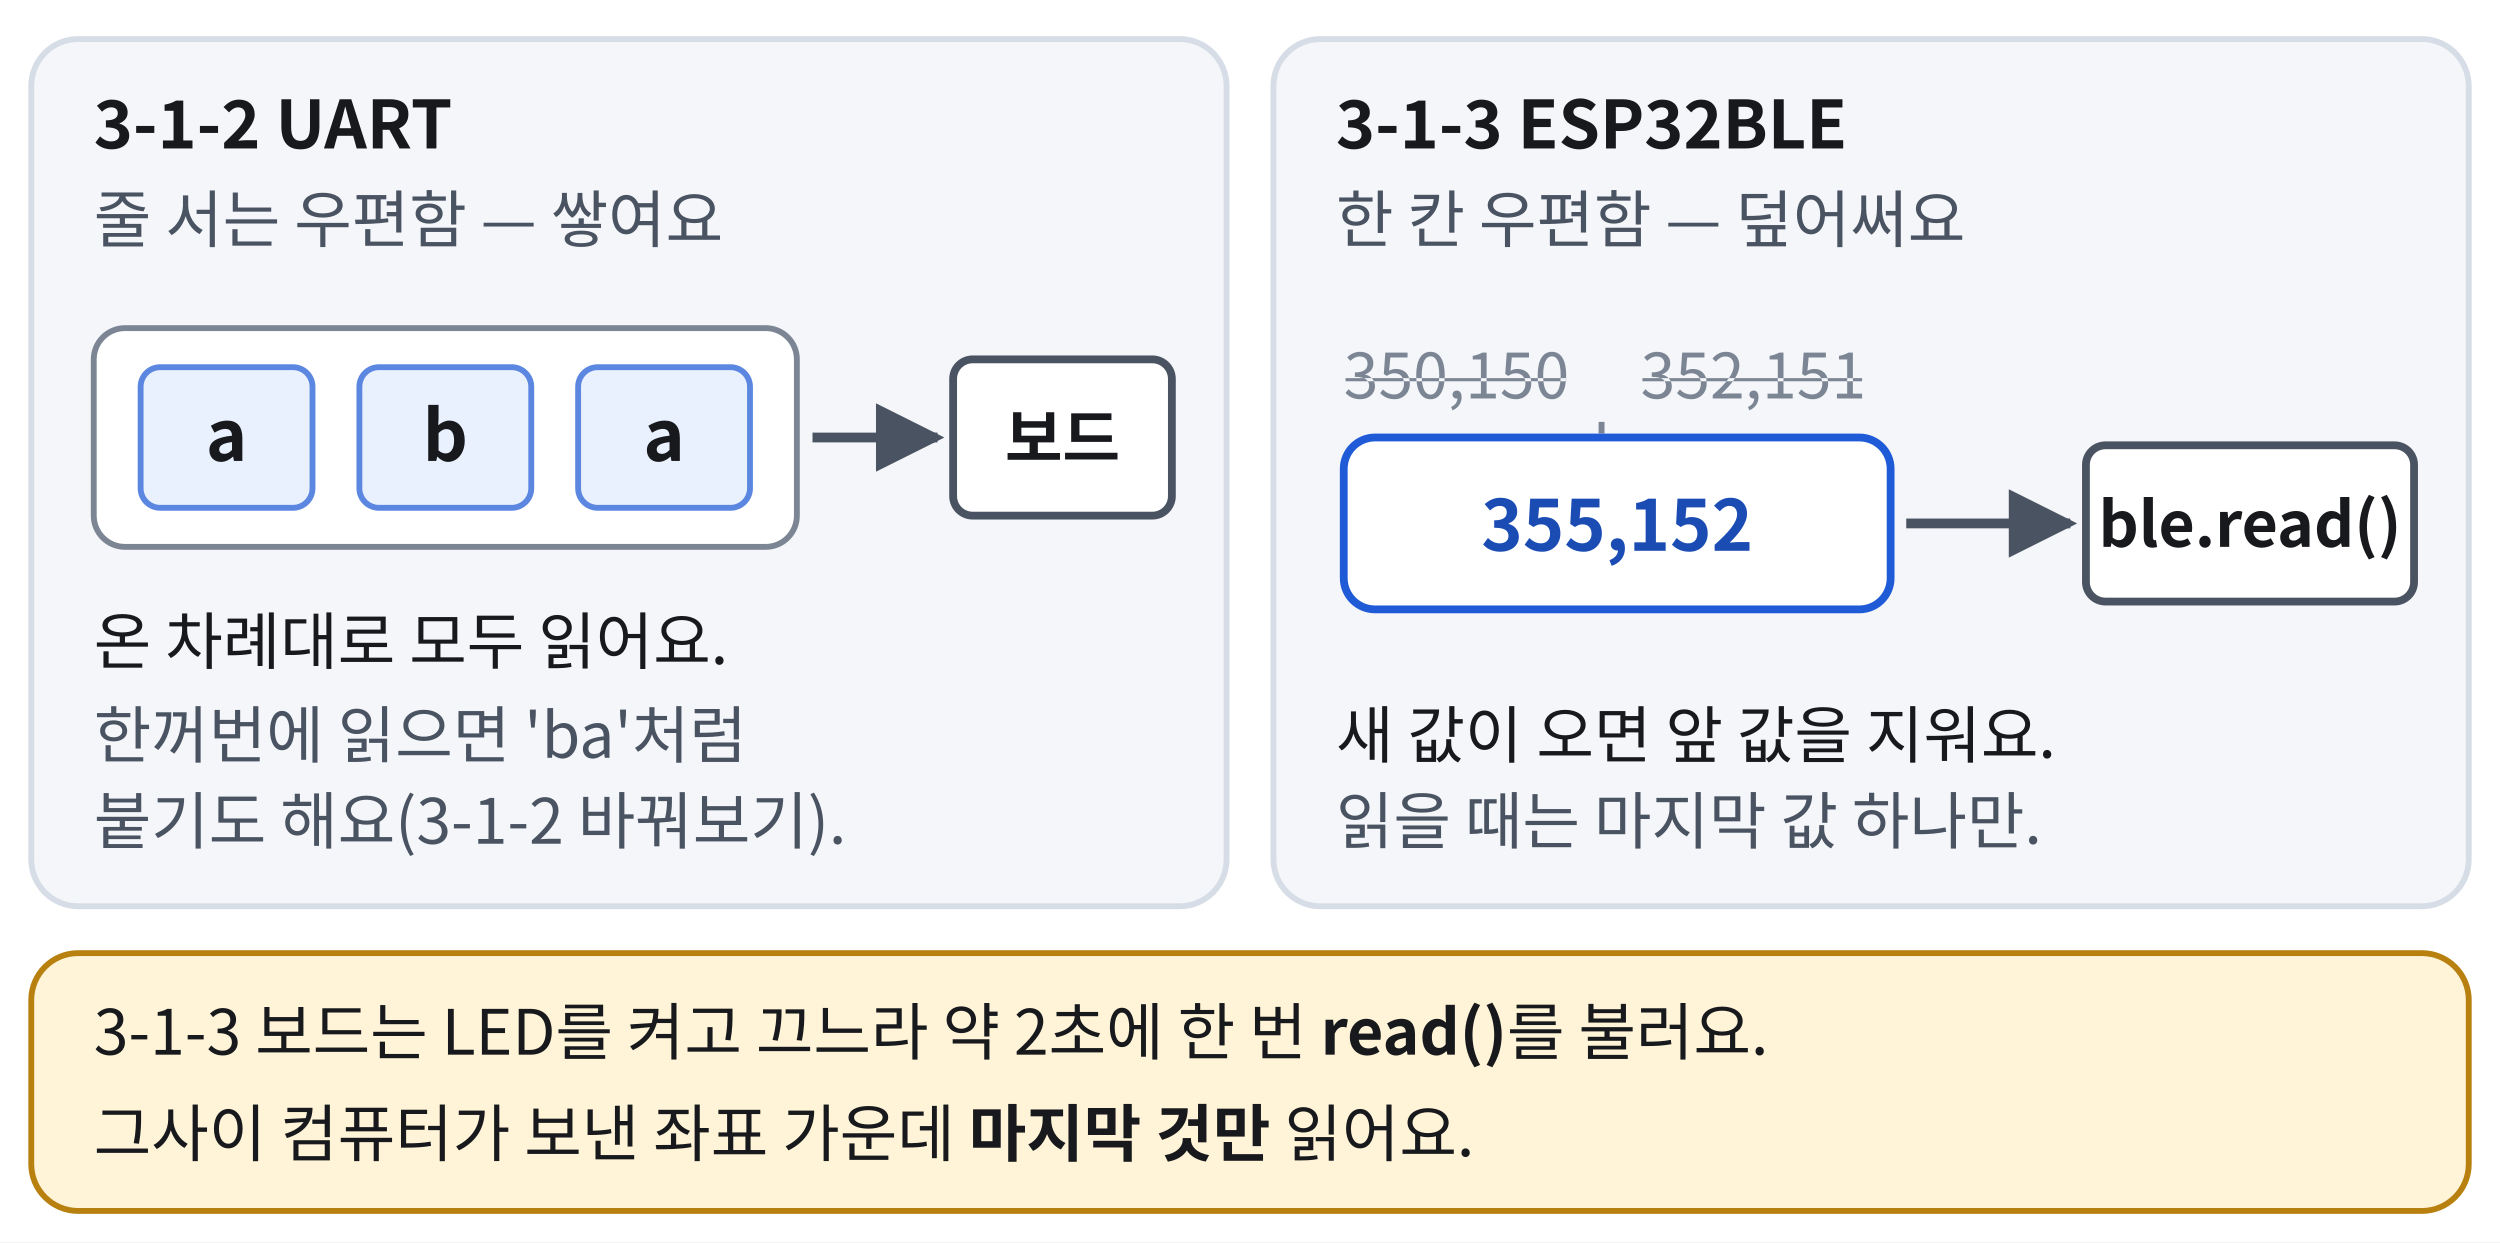
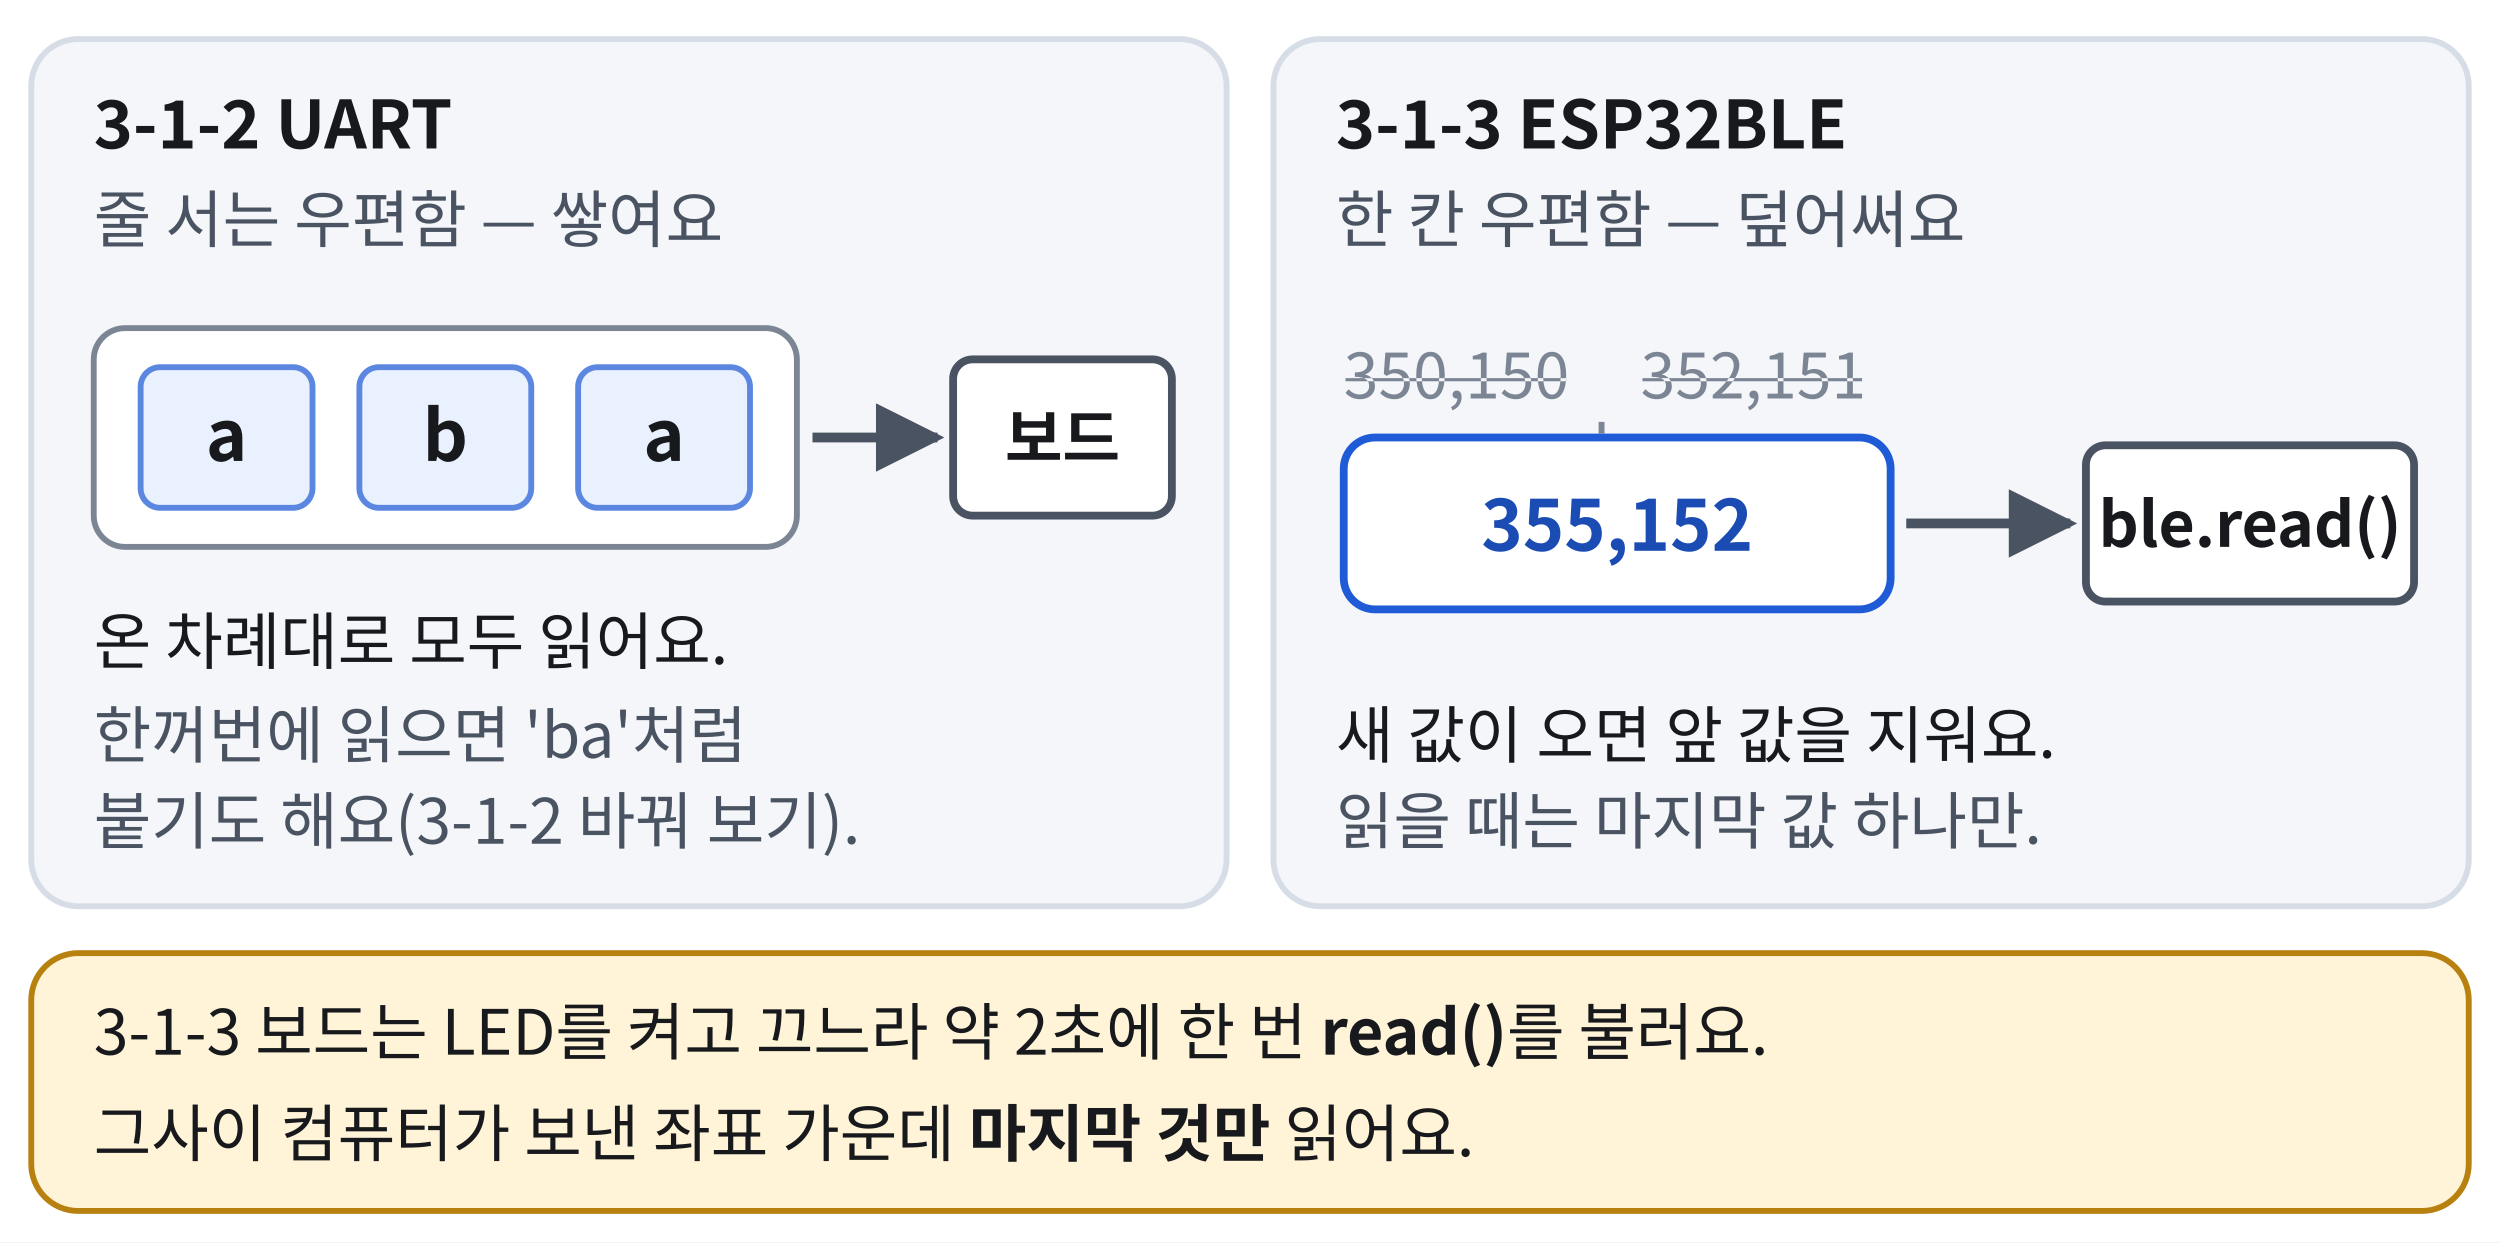
<svg xmlns="http://www.w3.org/2000/svg" viewBox="0 0 640 318" width="640" height="318" role="img" aria-labelledby="title desc">
  <defs>
    <marker id="arrow" viewBox="0 0 10 10" refX="9" refY="5" markerWidth="7" markerHeight="7" orient="auto-start-reverse">
      <path d="M0 0 L10 5 L0 10 Z" fill="#4a5361" />
    </marker>
  </defs>
  <rect width="640" height="318" fill="#ffffff" />
  <g font-family="'Pretendard', 'Apple SD Gothic Neo', 'Malgun Gothic', 'Noto Sans KR', 'Noto Sans CJK KR', sans-serif">
    <rect x="8" y="10" width="306" height="222" rx="12" fill="#f4f6f9" stroke="#d6dde6" stroke-width="1.5" />
    <rect x="326" y="10" width="306" height="222" rx="12" fill="#f4f6f9" stroke="#d6dde6" stroke-width="1.5" />
    <text x="24" y="38" font-size="17" font-weight="700" fill="#17191c">3-1-2 UART</text>
    <text x="24" y="62" font-size="16" fill="#4a5361">줄 서는 우편함 — 쌓여요</text>
    <text x="342" y="38" font-size="17" font-weight="700" fill="#17191c">3-1-3 ESP32BLE</text>
    <text x="342" y="62" font-size="16" fill="#4a5361">한 칸 우편함 — 덮어써요</text>
    <rect x="24" y="84" width="180" height="56" rx="8" fill="#ffffff" stroke="#7b8594" stroke-width="1.5" />
    <g font-size="18" font-weight="700" text-anchor="middle" fill="#17191c">
      <rect x="36" y="94" width="44" height="36" rx="5" fill="#eaf1fe" stroke="#5b87e0" stroke-width="1.5" />
      <text x="58" y="118">a</text>
      <rect x="92" y="94" width="44" height="36" rx="5" fill="#eaf1fe" stroke="#5b87e0" stroke-width="1.5" />
      <text x="114" y="118">b</text>
      <rect x="148" y="94" width="44" height="36" rx="5" fill="#eaf1fe" stroke="#5b87e0" stroke-width="1.5" />
      <text x="170" y="118">a</text>
    </g>
    <line x1="208" y1="112" x2="240" y2="112" stroke="#4a5361" stroke-width="2.5" marker-end="url(#arrow)" />
    <rect x="244" y="92" width="56" height="40" rx="5" fill="#ffffff" stroke="#4a5361" stroke-width="2" />
    <text x="272" y="118" text-anchor="middle" font-size="16" font-weight="700" fill="#17191c">보드</text>
    <text x="24" y="170" font-size="16" fill="#17191c">온 차례대로 모두 읽어요.</text>
    <text x="24" y="194" font-size="16" fill="#4a5361">한꺼번에 읽으면 'ba'처럼</text>
-     <text x="24" y="216" font-size="16" fill="#4a5361">붙기도 해요(3-1-2 바꿔보기).</text>
+     <text x="24" y="216" font-size="16" fill="#4a5361">붙기도 해요(3-1-2 바꿔 보기).</text>
    <g font-size="16" fill="#7b8594">
      <text x="344" y="102" text-decoration="line-through">350,150</text>
      <text x="420" y="102" text-decoration="line-through">352,151</text>
    </g>
    <line x1="410" y1="108" x2="410" y2="124" stroke="#7b8594" stroke-width="1.5" stroke-dasharray="3 3" />
    <rect x="344" y="112" width="140" height="44" rx="8" fill="#ffffff" stroke="#1f5bd6" stroke-width="2" />
    <text x="414" y="141" text-anchor="middle" font-size="18" font-weight="700" fill="#1a4cb4">355,152</text>
    <line x1="488" y1="134" x2="530" y2="134" stroke="#4a5361" stroke-width="2.5" marker-end="url(#arrow)" />
    <rect x="534" y="114" width="84" height="40" rx="5" fill="#ffffff" stroke="#4a5361" stroke-width="2" />
    <text x="576" y="140" text-anchor="middle" font-size="16" font-weight="700" fill="#17191c">ble.read()</text>
    <text x="342" y="194" font-size="16" fill="#17191c">새 값이 오면 앞 값을 지워요.</text>
    <text x="342" y="216" font-size="16" fill="#4a5361">읽을 때는 마지막 값 하나만.</text>
    <rect x="8" y="244" width="624" height="66" rx="12" fill="#fff4d8" stroke="#b7800f" stroke-width="1.5" />
    <text x="24" y="270" font-size="16" fill="#17191c">3-1-3 보드는 LED를 켜고 끄느라 약 2초에 한 번 <tspan font-weight="700">read()</tspan>를 불러요.</text>
    <text x="24" y="296" font-size="16" fill="#17191c">그사이 컴퓨터가 보낸 좌표 가운데 <tspan font-weight="700">마지막 것만</tspan> 읽어요.</text>
  </g>
</svg>
